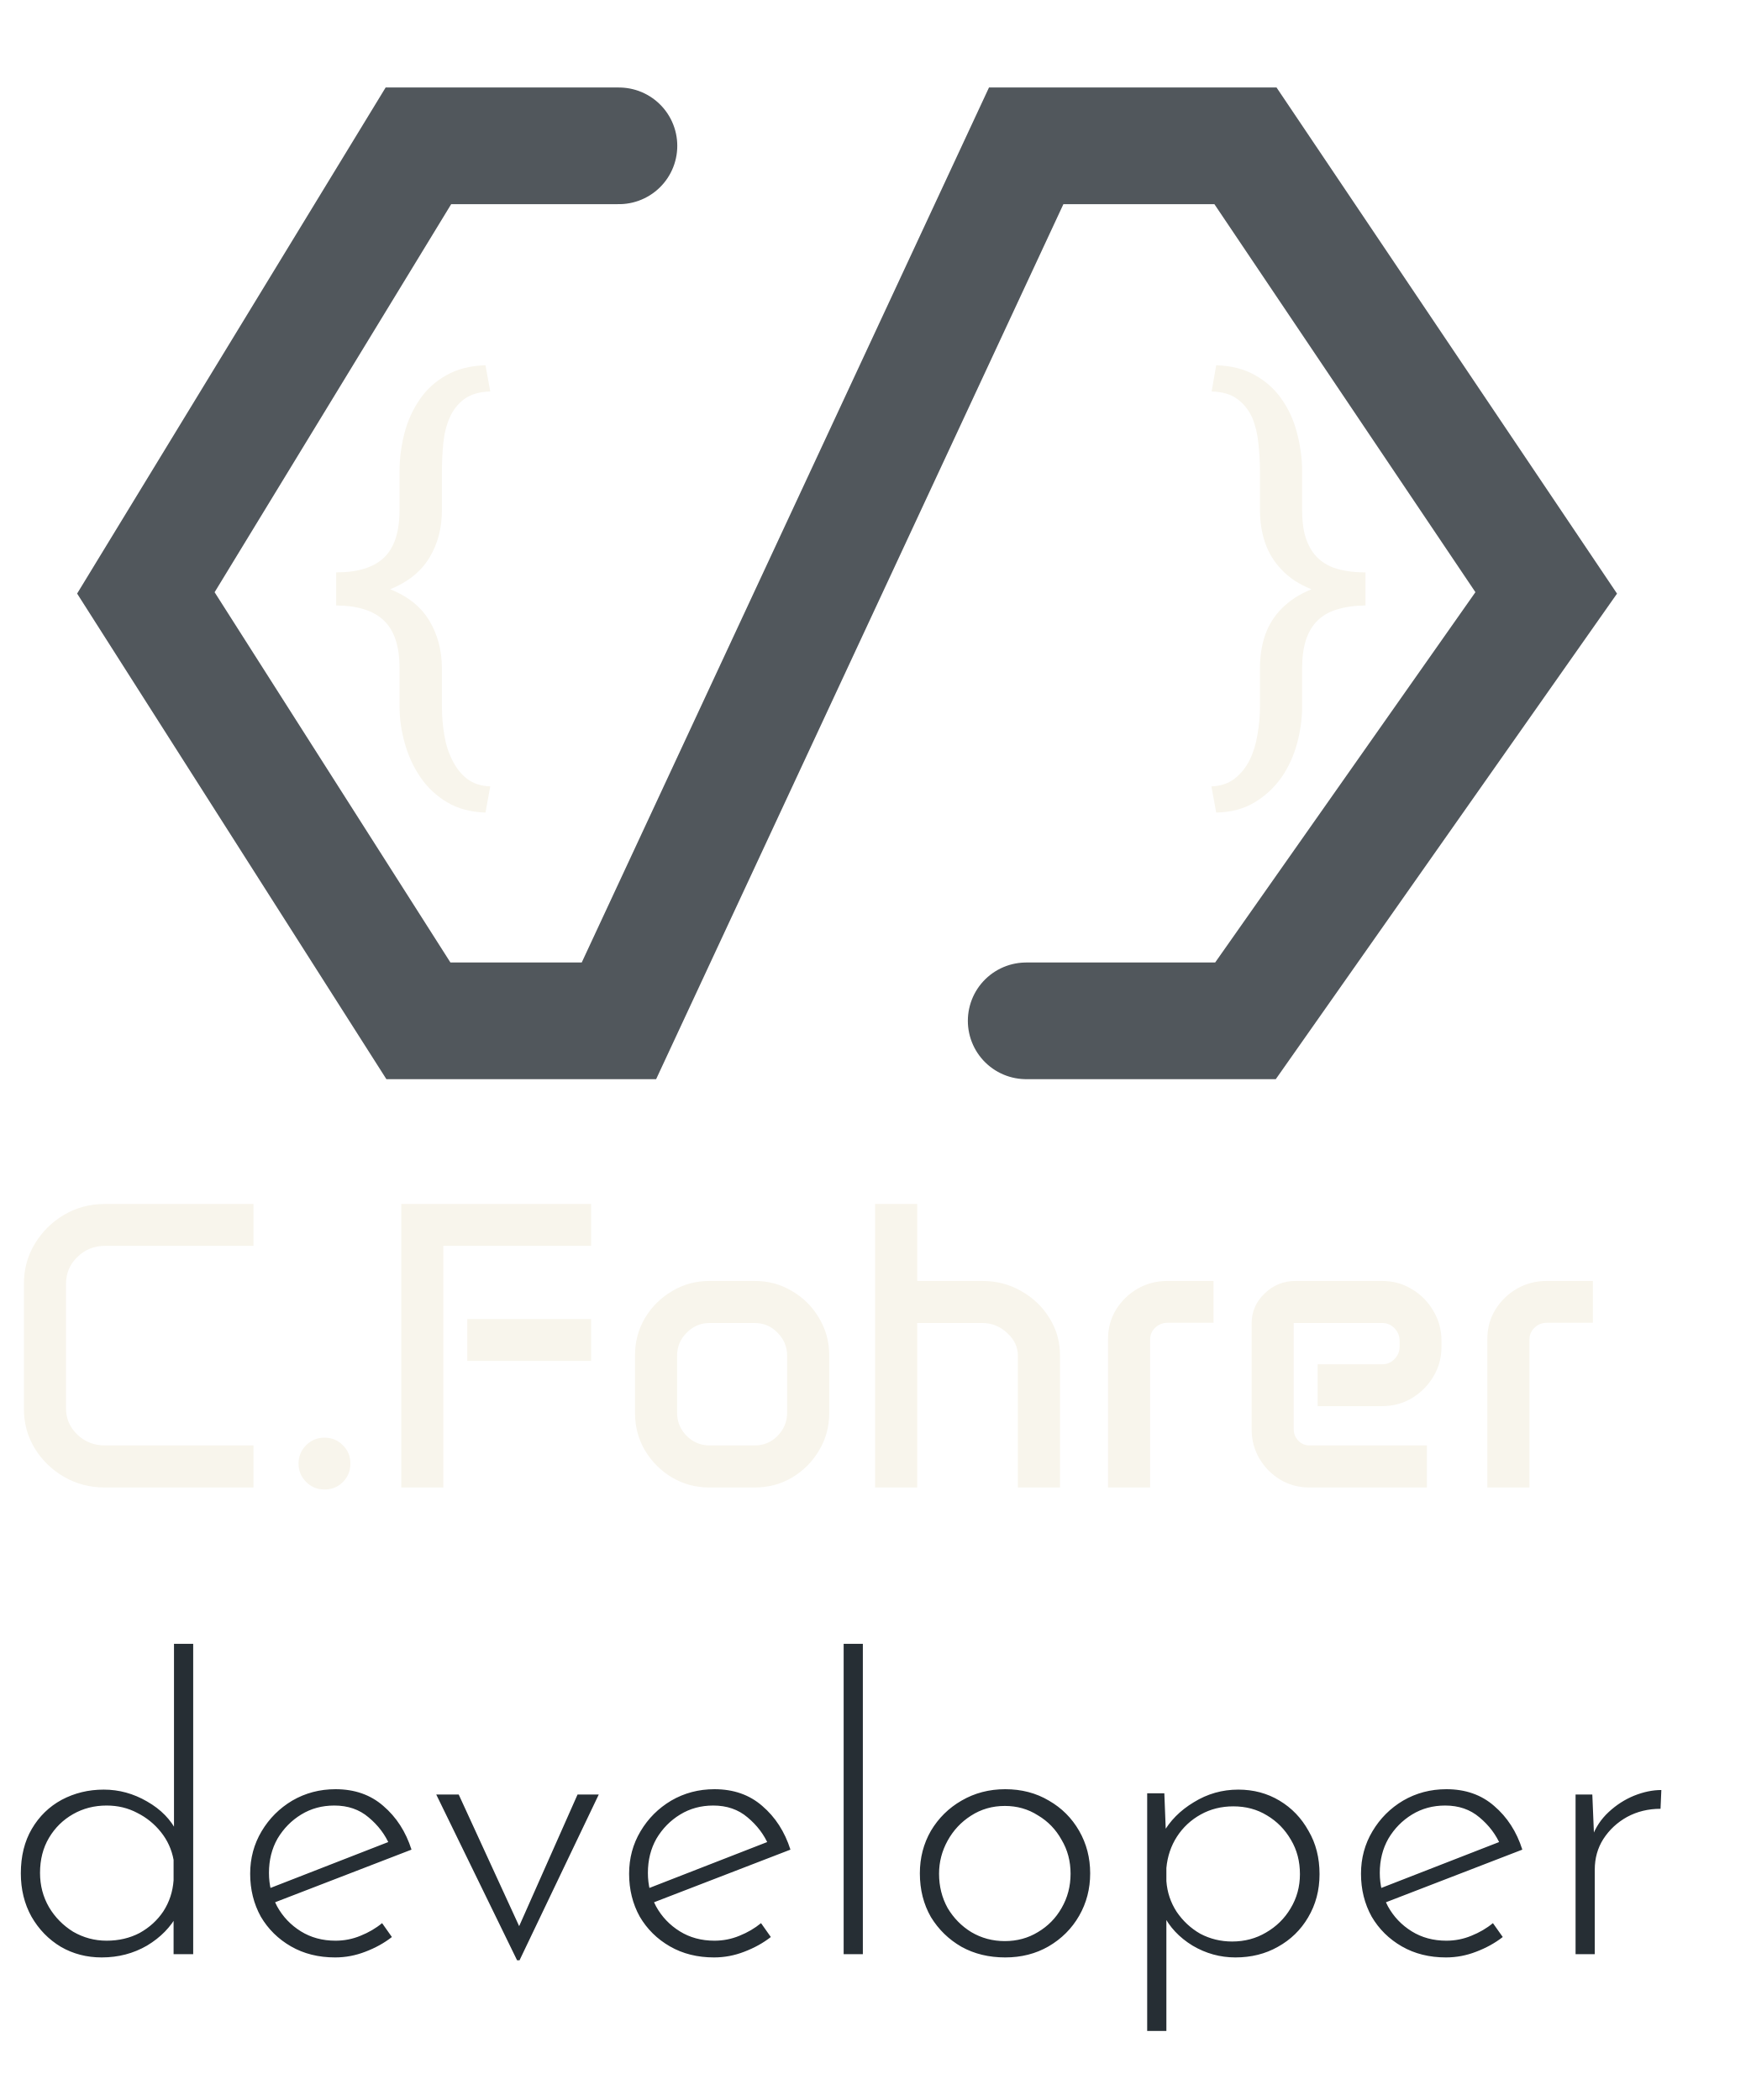
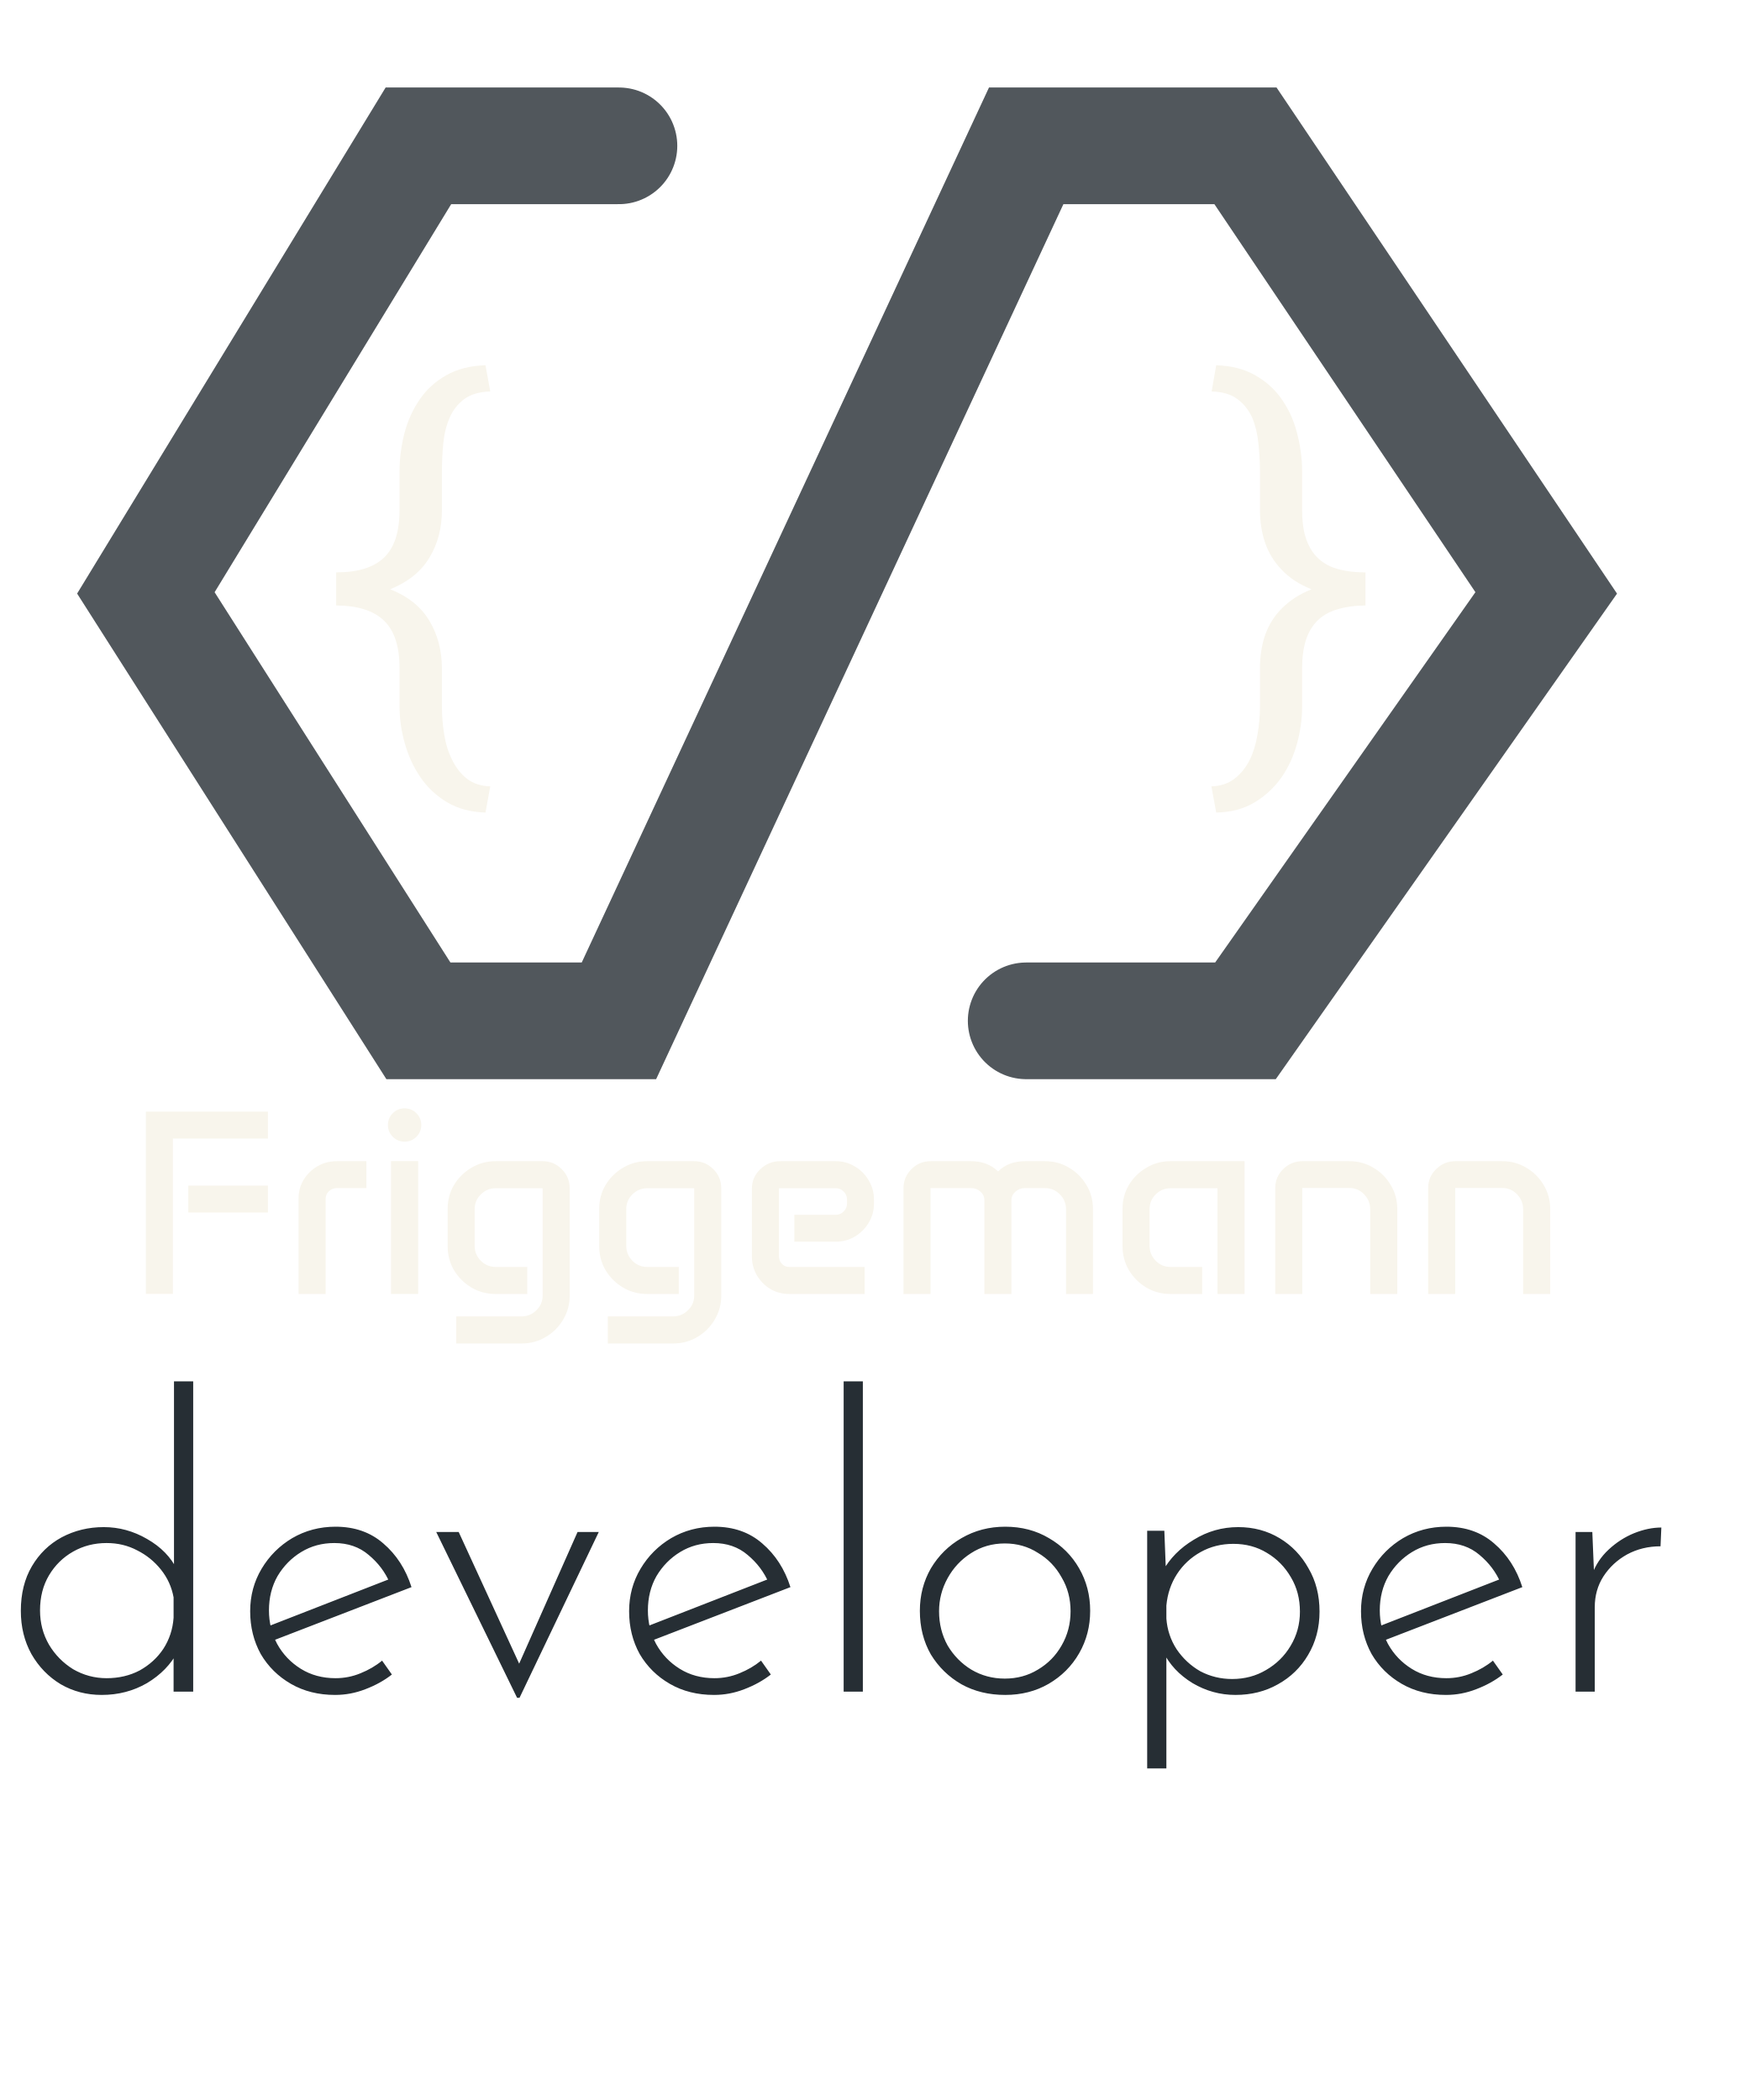
<svg xmlns="http://www.w3.org/2000/svg" width="60" height="72" viewBox="0 0 60 72" fill="none">
-   <path d="M0.82 44.014C0.82 43.508 0.946 43.05 1.196 42.64C1.447 42.225 1.782 41.895 2.201 41.648C2.62 41.402 3.085 41.279 3.596 41.279H8.688V42.715H3.596C3.227 42.715 2.912 42.842 2.652 43.098C2.393 43.348 2.263 43.654 2.263 44.014V48.293C2.263 48.639 2.393 48.938 2.652 49.188C2.912 49.435 3.227 49.558 3.596 49.558H8.688V51H3.596C3.085 51 2.62 50.879 2.201 50.638C1.782 50.396 1.447 50.073 1.196 49.667C0.946 49.257 0.82 48.806 0.82 48.313V44.014ZM10.233 50.18C10.233 49.934 10.32 49.724 10.493 49.551C10.666 49.378 10.876 49.291 11.122 49.291C11.373 49.291 11.582 49.378 11.751 49.551C11.924 49.719 12.011 49.929 12.011 50.18C12.011 50.43 11.924 50.642 11.751 50.815C11.582 50.984 11.373 51.068 11.122 51.068C10.876 51.068 10.666 50.982 10.493 50.809C10.32 50.635 10.233 50.426 10.233 50.18ZM13.754 41.279H20.262V42.715H15.196V51H13.754V41.279ZM16.017 45.224H20.262V46.659H16.017V45.224ZM21.766 46.475C21.766 46.005 21.88 45.577 22.107 45.19C22.34 44.802 22.65 44.495 23.037 44.267C23.424 44.034 23.853 43.918 24.322 43.918H25.867C26.337 43.918 26.765 44.034 27.152 44.267C27.54 44.495 27.847 44.802 28.075 45.19C28.308 45.577 28.424 46.005 28.424 46.475V48.443C28.424 48.913 28.308 49.341 28.075 49.728C27.847 50.116 27.54 50.426 27.152 50.658C26.765 50.886 26.337 51 25.867 51H24.322C23.853 51 23.424 50.886 23.037 50.658C22.65 50.426 22.34 50.116 22.107 49.728C21.88 49.341 21.766 48.913 21.766 48.443V46.475ZM23.208 48.43C23.208 48.74 23.317 49.006 23.536 49.23C23.755 49.448 24.017 49.558 24.322 49.558H25.867C26.177 49.558 26.439 49.448 26.653 49.23C26.872 49.006 26.981 48.74 26.981 48.43V46.488C26.981 46.178 26.872 45.914 26.653 45.695C26.439 45.472 26.177 45.36 25.867 45.36H24.322C24.017 45.36 23.755 45.472 23.536 45.695C23.317 45.914 23.208 46.178 23.208 46.488V48.43ZM29.996 41.279H31.439V43.918H33.667C34.159 43.918 34.606 44.034 35.007 44.267C35.412 44.495 35.734 44.802 35.971 45.19C36.212 45.572 36.333 45.998 36.333 46.468V51H34.891V46.488C34.891 46.188 34.768 45.925 34.522 45.702C34.28 45.474 33.995 45.36 33.667 45.36H31.439V51H29.996V41.279ZM37.98 45.9C37.98 45.536 38.072 45.203 38.254 44.902C38.441 44.602 38.687 44.362 38.992 44.185C39.302 44.007 39.644 43.918 40.018 43.918H41.597V45.353H40.018C39.853 45.353 39.712 45.41 39.594 45.524C39.48 45.634 39.423 45.768 39.423 45.928V51H37.98V45.9ZM42.902 45.381C42.902 44.975 43.05 44.631 43.347 44.349C43.643 44.062 43.998 43.918 44.413 43.918H47.366C47.745 43.918 48.086 44.011 48.392 44.198C48.702 44.38 48.948 44.629 49.13 44.943C49.317 45.253 49.41 45.597 49.41 45.976V46.174C49.41 46.547 49.317 46.889 49.13 47.199C48.948 47.505 48.702 47.751 48.392 47.938C48.086 48.12 47.745 48.211 47.366 48.211H45.165V46.775H47.38C47.544 46.775 47.683 46.716 47.797 46.598C47.915 46.479 47.975 46.336 47.975 46.167V45.976C47.975 45.802 47.915 45.657 47.797 45.538C47.683 45.42 47.544 45.36 47.38 45.36H44.345V48.997C44.345 49.152 44.397 49.284 44.502 49.394C44.607 49.503 44.734 49.558 44.885 49.558H48.911V51H44.885C44.52 51 44.188 50.911 43.887 50.733C43.586 50.551 43.347 50.31 43.169 50.009C42.991 49.703 42.902 49.368 42.902 49.004V45.381ZM50.982 45.9C50.982 45.536 51.074 45.203 51.256 44.902C51.443 44.602 51.689 44.362 51.994 44.185C52.304 44.007 52.646 43.918 53.02 43.918H54.599V45.353H53.02C52.855 45.353 52.714 45.41 52.596 45.524C52.482 45.634 52.425 45.768 52.425 45.928V51H50.982V45.9Z" fill="#F8F5EC" />
-   <path d="M3.486 67.112C2.973 67.112 2.506 66.991 2.086 66.748C1.666 66.496 1.33 66.151 1.078 65.712C0.835 65.273 0.714 64.779 0.714 64.228C0.714 63.64 0.84 63.131 1.092 62.702C1.344 62.273 1.685 61.941 2.114 61.708C2.553 61.475 3.033 61.358 3.556 61.358C4.079 61.358 4.573 61.493 5.04 61.764C5.516 62.035 5.861 62.389 6.076 62.828L5.964 63.136V56.36H6.622V67H5.95V65.32L6.09 65.628C5.857 66.067 5.507 66.426 5.04 66.706C4.573 66.977 4.055 67.112 3.486 67.112ZM3.654 66.538C4.074 66.538 4.452 66.449 4.788 66.272C5.124 66.085 5.395 65.838 5.6 65.53C5.805 65.213 5.922 64.858 5.95 64.466V63.766C5.885 63.411 5.74 63.094 5.516 62.814C5.292 62.534 5.021 62.315 4.704 62.156C4.387 61.988 4.037 61.904 3.654 61.904C3.234 61.904 2.851 62.002 2.506 62.198C2.161 62.394 1.885 62.665 1.68 63.01C1.475 63.355 1.372 63.757 1.372 64.214C1.372 64.643 1.475 65.035 1.68 65.39C1.885 65.735 2.161 66.015 2.506 66.23C2.861 66.435 3.243 66.538 3.654 66.538ZM11.487 67.112C10.918 67.112 10.414 66.986 9.975 66.734C9.537 66.482 9.191 66.141 8.939 65.712C8.697 65.273 8.575 64.783 8.575 64.242C8.575 63.71 8.706 63.225 8.967 62.786C9.229 62.347 9.579 61.997 10.017 61.736C10.465 61.475 10.96 61.344 11.501 61.344C12.155 61.344 12.701 61.535 13.139 61.918C13.587 62.301 13.909 62.8 14.105 63.416L9.317 65.264L9.121 64.788L13.503 63.08L13.363 63.276C13.205 62.903 12.962 62.581 12.635 62.31C12.318 62.039 11.926 61.904 11.459 61.904C11.039 61.904 10.661 62.007 10.325 62.212C9.989 62.417 9.719 62.693 9.513 63.038C9.317 63.383 9.219 63.775 9.219 64.214C9.219 64.625 9.313 65.007 9.499 65.362C9.695 65.717 9.966 66.001 10.311 66.216C10.657 66.431 11.053 66.538 11.501 66.538C11.8 66.538 12.085 66.482 12.355 66.37C12.635 66.258 12.883 66.113 13.097 65.936L13.433 66.412C13.172 66.617 12.869 66.785 12.523 66.916C12.187 67.047 11.842 67.112 11.487 67.112ZM17.724 67.21L14.953 61.526H15.723L18.005 66.496L17.599 66.482L19.797 61.526H20.524L17.808 67.21H17.724ZM24.476 67.112C23.906 67.112 23.402 66.986 22.964 66.734C22.525 66.482 22.18 66.141 21.928 65.712C21.685 65.273 21.564 64.783 21.564 64.242C21.564 63.71 21.694 63.225 21.956 62.786C22.217 62.347 22.567 61.997 23.006 61.736C23.454 61.475 23.948 61.344 24.49 61.344C25.143 61.344 25.689 61.535 26.128 61.918C26.576 62.301 26.898 62.8 27.094 63.416L22.306 65.264L22.11 64.788L26.492 63.08L26.352 63.276C26.193 62.903 25.95 62.581 25.624 62.31C25.306 62.039 24.914 61.904 24.448 61.904C24.028 61.904 23.65 62.007 23.314 62.212C22.978 62.417 22.707 62.693 22.502 63.038C22.306 63.383 22.208 63.775 22.208 64.214C22.208 64.625 22.301 65.007 22.488 65.362C22.684 65.717 22.954 66.001 23.3 66.216C23.645 66.431 24.042 66.538 24.49 66.538C24.788 66.538 25.073 66.482 25.344 66.37C25.624 66.258 25.871 66.113 26.086 65.936L26.422 66.412C26.16 66.617 25.857 66.785 25.512 66.916C25.176 67.047 24.83 67.112 24.476 67.112ZM28.918 56.36H29.576V67H28.918V56.36ZM31.53 64.228C31.53 63.696 31.656 63.211 31.908 62.772C32.17 62.333 32.52 61.988 32.958 61.736C33.406 61.475 33.906 61.344 34.456 61.344C35.016 61.344 35.516 61.475 35.954 61.736C36.393 61.988 36.738 62.333 36.99 62.772C37.242 63.211 37.368 63.696 37.368 64.228C37.368 64.76 37.242 65.245 36.99 65.684C36.738 66.123 36.388 66.473 35.94 66.734C35.502 66.986 35.007 67.112 34.456 67.112C33.896 67.112 33.397 66.991 32.958 66.748C32.52 66.496 32.17 66.155 31.908 65.726C31.656 65.287 31.53 64.788 31.53 64.228ZM32.188 64.242C32.188 64.671 32.286 65.063 32.482 65.418C32.688 65.763 32.958 66.039 33.294 66.244C33.64 66.449 34.022 66.552 34.442 66.552C34.862 66.552 35.24 66.449 35.576 66.244C35.922 66.039 36.192 65.763 36.388 65.418C36.594 65.063 36.696 64.671 36.696 64.242C36.696 63.813 36.594 63.425 36.388 63.08C36.192 62.725 35.922 62.445 35.576 62.24C35.24 62.025 34.862 61.918 34.442 61.918C34.013 61.918 33.626 62.03 33.28 62.254C32.944 62.469 32.678 62.753 32.482 63.108C32.286 63.463 32.188 63.841 32.188 64.242ZM42.346 67.112C41.824 67.112 41.334 66.977 40.876 66.706C40.419 66.426 40.083 66.067 39.868 65.628L39.98 65.39V69.632H39.322V61.484H39.91L39.98 63.276L39.854 62.87C40.097 62.431 40.452 62.072 40.918 61.792C41.385 61.503 41.894 61.358 42.444 61.358C42.967 61.358 43.438 61.484 43.858 61.736C44.278 61.988 44.609 62.333 44.852 62.772C45.104 63.201 45.23 63.696 45.23 64.256C45.23 64.807 45.099 65.301 44.838 65.74C44.586 66.169 44.241 66.505 43.802 66.748C43.373 66.991 42.888 67.112 42.346 67.112ZM42.234 66.566C42.663 66.566 43.051 66.463 43.396 66.258C43.751 66.053 44.031 65.777 44.236 65.432C44.451 65.077 44.558 64.685 44.558 64.256C44.558 63.817 44.456 63.425 44.25 63.08C44.045 62.725 43.77 62.445 43.424 62.24C43.088 62.035 42.706 61.932 42.276 61.932C41.865 61.932 41.492 62.025 41.156 62.212C40.82 62.399 40.55 62.651 40.344 62.968C40.139 63.285 40.017 63.645 39.98 64.046V64.494C40.008 64.877 40.125 65.227 40.33 65.544C40.545 65.861 40.816 66.113 41.142 66.3C41.478 66.477 41.842 66.566 42.234 66.566ZM49.563 67.112C48.994 67.112 48.49 66.986 48.051 66.734C47.613 66.482 47.267 66.141 47.016 65.712C46.773 65.273 46.651 64.783 46.651 64.242C46.651 63.71 46.782 63.225 47.044 62.786C47.305 62.347 47.655 61.997 48.093 61.736C48.541 61.475 49.036 61.344 49.578 61.344C50.231 61.344 50.777 61.535 51.215 61.918C51.663 62.301 51.986 62.8 52.181 63.416L47.394 65.264L47.197 64.788L51.58 63.08L51.44 63.276C51.281 62.903 51.038 62.581 50.712 62.31C50.394 62.039 50.002 61.904 49.535 61.904C49.115 61.904 48.737 62.007 48.401 62.212C48.066 62.417 47.795 62.693 47.59 63.038C47.394 63.383 47.295 63.775 47.295 64.214C47.295 64.625 47.389 65.007 47.575 65.362C47.772 65.717 48.042 66.001 48.388 66.216C48.733 66.431 49.13 66.538 49.578 66.538C49.876 66.538 50.161 66.482 50.431 66.37C50.712 66.258 50.959 66.113 51.173 65.936L51.51 66.412C51.248 66.617 50.945 66.785 50.599 66.916C50.264 67.047 49.918 67.112 49.563 67.112ZM54.58 61.526L54.65 63.206L54.566 62.996C54.687 62.66 54.878 62.371 55.14 62.128C55.401 61.885 55.69 61.699 56.008 61.568C56.334 61.437 56.647 61.372 56.946 61.372L56.918 62.016C56.498 62.016 56.115 62.109 55.77 62.296C55.434 62.483 55.163 62.735 54.958 63.052C54.762 63.36 54.664 63.71 54.664 64.102V67H54.006V61.526H54.58Z" fill="#262E34" />
+   <path d="M48.953 40.735C48.953 40.48 49.044 40.264 49.226 40.085C49.41 39.903 49.631 39.812 49.889 39.812H51.493C51.795 39.812 52.07 39.887 52.319 40.037C52.568 40.183 52.766 40.381 52.913 40.63C53.062 40.879 53.137 41.154 53.137 41.456V44.365H52.209V41.469C52.209 41.264 52.139 41.09 51.998 40.946C51.861 40.803 51.692 40.731 51.493 40.731H49.88V44.365H48.953V40.735Z" fill="#F8F5EC" />
+   <path d="M43.711 40.735C43.711 40.48 43.802 40.264 43.983 40.085C44.168 39.903 44.389 39.812 44.647 39.812H46.251C46.553 39.812 46.828 39.887 47.077 40.037C47.326 40.183 47.524 40.381 47.67 40.63C47.82 40.879 47.895 41.154 47.895 41.456V44.365H46.967V41.469C46.967 41.264 46.897 41.09 46.756 40.946C46.619 40.803 46.45 40.731 46.251 40.731H44.638V44.365H43.711V40.735Z" fill="#F8F5EC" />
+   <path d="M38.477 41.447C38.477 41.145 38.55 40.872 38.696 40.626C38.846 40.379 39.045 40.183 39.294 40.037C39.543 39.887 39.818 39.812 40.12 39.812H42.66V44.365H41.733V40.74H40.12C39.924 40.74 39.755 40.81 39.615 40.951C39.474 41.088 39.404 41.257 39.404 41.456V42.713C39.404 42.912 39.474 43.084 39.615 43.227C39.755 43.368 39.924 43.438 40.12 43.438H41.206V44.365H40.12C39.818 44.365 39.543 44.292 39.294 44.145C39.045 43.996 38.846 43.797 38.696 43.548C38.55 43.299 38.477 43.023 38.477 42.722V41.447Z" fill="#F8F5EC" />
+   <path d="M30.969 40.74C30.969 40.485 31.06 40.267 31.241 40.085C31.423 39.903 31.643 39.812 31.9 39.812H33.289C33.664 39.812 33.972 39.93 34.212 40.164C34.446 39.93 34.754 39.812 35.135 39.812H35.82C36.122 39.812 36.398 39.887 36.647 40.037C36.895 40.183 37.093 40.381 37.24 40.63C37.389 40.876 37.464 41.15 37.464 41.452V44.365H36.541V41.465C36.541 41.263 36.471 41.091 36.33 40.951C36.19 40.807 36.02 40.735 35.82 40.735H35.135C35.006 40.735 34.896 40.776 34.805 40.858C34.714 40.938 34.669 41.034 34.669 41.148V44.365H33.742V41.148C33.742 41.034 33.698 40.938 33.61 40.858C33.522 40.776 33.415 40.735 33.289 40.735H31.896V44.365H30.969V40.74Z" fill="#F8F5EC" />
+   <path d="M25.773 40.753C25.773 40.492 25.869 40.271 26.059 40.089C26.25 39.905 26.478 39.812 26.745 39.812H28.643C28.886 39.812 29.106 39.873 29.302 39.993C29.502 40.11 29.66 40.27 29.777 40.472C29.897 40.671 29.957 40.892 29.957 41.135V41.263C29.957 41.503 29.897 41.723 29.777 41.922C29.66 42.118 29.502 42.276 29.302 42.397C29.106 42.514 28.886 42.572 28.643 42.572H27.228V41.649H28.652C28.757 41.649 28.847 41.611 28.92 41.535C28.996 41.459 29.034 41.367 29.034 41.258V41.135C29.034 41.024 28.996 40.93 28.92 40.854C28.847 40.778 28.757 40.74 28.652 40.74H26.701V43.078C26.701 43.177 26.734 43.262 26.802 43.333C26.869 43.403 26.951 43.438 27.048 43.438H29.636V44.365H27.048C26.814 44.365 26.6 44.308 26.406 44.194C26.213 44.077 26.059 43.921 25.945 43.728C25.831 43.532 25.773 43.316 25.773 43.082V40.753Z" fill="#F8F5EC" />
+   <path d="M20.539 41.447C20.539 41.145 20.612 40.872 20.759 40.626C20.908 40.379 21.107 40.183 21.356 40.037C21.605 39.887 21.881 39.812 22.183 39.812H23.795C24.05 39.812 24.269 39.903 24.45 40.085C24.632 40.267 24.723 40.485 24.723 40.74V44.418C24.723 44.72 24.648 44.995 24.498 45.244C24.352 45.493 24.154 45.691 23.905 45.837C23.656 45.987 23.381 46.062 23.079 46.062H20.834V45.134H23.066C23.268 45.134 23.439 45.064 23.58 44.923C23.724 44.786 23.795 44.619 23.795 44.422V40.74H22.183C21.986 40.74 21.818 40.81 21.677 40.951C21.537 41.088 21.466 41.257 21.466 41.456V42.717C21.466 42.914 21.537 43.084 21.677 43.227C21.818 43.368 21.986 43.438 22.183 43.438H23.268V44.365H22.183C21.881 44.365 21.605 44.292 21.356 44.145C21.107 43.996 20.908 43.798 20.759 43.552C20.612 43.303 20.539 43.028 20.539 42.726V41.447Z" fill="#F8F5EC" />
+   <path d="M15.344 41.447C15.344 41.145 15.417 40.872 15.563 40.626C15.713 40.379 15.912 40.183 16.161 40.037C16.41 39.887 16.686 39.812 16.987 39.812H18.6C18.855 39.812 19.073 39.903 19.255 40.085C19.436 40.267 19.527 40.485 19.527 40.74V44.418C19.527 44.72 19.453 44.995 19.303 45.244C19.157 45.493 18.959 45.691 18.71 45.837C18.461 45.987 18.186 46.062 17.884 46.062H15.638V45.134H17.871C18.073 45.134 18.244 45.064 18.385 44.923C18.528 44.786 18.6 44.619 18.6 44.422V40.74H16.987C16.791 40.74 16.623 40.81 16.482 40.951C16.341 41.088 16.271 41.257 16.271 41.456V42.717C16.271 42.914 16.341 43.084 16.482 43.227C16.623 43.368 16.791 43.438 16.987 43.438H18.073V44.365H16.987C16.686 44.365 16.41 44.292 16.161 44.145C15.912 43.996 15.713 43.798 15.563 43.552C15.417 43.303 15.344 43.028 15.344 42.726V41.447Z" fill="#F8F5EC" />
+   <path d="M13.297 38.571C13.297 38.413 13.352 38.278 13.464 38.167C13.575 38.056 13.71 38 13.868 38C14.026 38 14.161 38.056 14.273 38.167C14.384 38.278 14.44 38.413 14.44 38.571C14.44 38.73 14.384 38.864 14.273 38.976C14.161 39.087 14.026 39.143 13.868 39.143C13.71 39.143 13.575 39.087 13.464 38.976C13.352 38.864 13.297 38.73 13.297 38.571ZM13.402 39.81H14.334V44.363H13.402V39.81Z" fill="#F8F5EC" />
+   <path d="M10.234 41.087C10.234 40.852 10.293 40.639 10.41 40.445C10.53 40.252 10.688 40.098 10.885 39.984C11.084 39.87 11.304 39.812 11.544 39.812H12.559V40.735H11.544C11.438 40.735 11.348 40.772 11.271 40.845C11.198 40.916 11.162 41.002 11.162 41.105V44.365H10.234V41.087Z" fill="#F8F5EC" />
+   <path d="M5 38.113H9.184V39.036H5.927V44.362H5V38.113ZM6.455 40.649H9.184V41.572H6.455V40.649Z" fill="#F8F5EC" />
+   <path d="M3.486 58.112C2.973 58.112 2.506 57.991 2.086 57.748C1.666 57.496 1.33 57.151 1.078 56.712C0.835 56.273 0.714 55.779 0.714 55.228C0.714 54.64 0.84 54.131 1.092 53.702C1.344 53.273 1.685 52.941 2.114 52.708C2.553 52.475 3.033 52.358 3.556 52.358C4.079 52.358 4.573 52.493 5.04 52.764C5.516 53.035 5.861 53.389 6.076 53.828L5.964 54.136V47.36H6.622V58H5.95V56.32L6.09 56.628C5.857 57.067 5.507 57.426 5.04 57.706C4.573 57.977 4.055 58.112 3.486 58.112ZM3.654 57.538C4.074 57.538 4.452 57.449 4.788 57.272C5.124 57.085 5.395 56.838 5.6 56.53C5.805 56.213 5.922 55.858 5.95 55.466V54.766C5.885 54.411 5.74 54.094 5.516 53.814C5.292 53.534 5.021 53.315 4.704 53.156C4.387 52.988 4.037 52.904 3.654 52.904C3.234 52.904 2.851 53.002 2.506 53.198C2.161 53.394 1.885 53.665 1.68 54.01C1.475 54.355 1.372 54.757 1.372 55.214C1.372 55.643 1.475 56.035 1.68 56.39C1.885 56.735 2.161 57.015 2.506 57.23C2.861 57.435 3.243 57.538 3.654 57.538ZM11.487 58.112C10.918 58.112 10.414 57.986 9.975 57.734C9.537 57.482 9.191 57.141 8.939 56.712C8.697 56.273 8.575 55.783 8.575 55.242C8.575 54.71 8.706 54.225 8.967 53.786C9.229 53.347 9.579 52.997 10.017 52.736C10.465 52.475 10.96 52.344 11.501 52.344C12.155 52.344 12.701 52.535 13.139 52.918C13.587 53.301 13.909 53.8 14.105 54.416L9.317 56.264L9.121 55.788L13.503 54.08L13.363 54.276C13.205 53.903 12.962 53.581 12.635 53.31C12.318 53.039 11.926 52.904 11.459 52.904C11.039 52.904 10.661 53.007 10.325 53.212C9.989 53.417 9.719 53.693 9.513 54.038C9.317 54.383 9.219 54.775 9.219 55.214C9.219 55.625 9.313 56.007 9.499 56.362C9.695 56.717 9.966 57.001 10.311 57.216C10.657 57.431 11.053 57.538 11.501 57.538C11.8 57.538 12.085 57.482 12.355 57.37C12.635 57.258 12.883 57.113 13.097 56.936L13.433 57.412C13.172 57.617 12.869 57.785 12.523 57.916C12.187 58.047 11.842 58.112 11.487 58.112ZM17.724 58.21L14.953 52.526H15.723L18.005 57.496L17.599 57.482L19.797 52.526H20.524L17.808 58.21H17.724ZM24.476 58.112C23.906 58.112 23.402 57.986 22.964 57.734C22.525 57.482 22.18 57.141 21.928 56.712C21.685 56.273 21.564 55.783 21.564 55.242C21.564 54.71 21.694 54.225 21.956 53.786C22.217 53.347 22.567 52.997 23.006 52.736C23.454 52.475 23.948 52.344 24.49 52.344C25.143 52.344 25.689 52.535 26.128 52.918C26.576 53.301 26.898 53.8 27.094 54.416L22.306 56.264L22.11 55.788L26.492 54.08L26.352 54.276C26.193 53.903 25.95 53.581 25.624 53.31C25.306 53.039 24.914 52.904 24.448 52.904C24.028 52.904 23.65 53.007 23.314 53.212C22.978 53.417 22.707 53.693 22.502 54.038C22.306 54.383 22.208 54.775 22.208 55.214C22.208 55.625 22.301 56.007 22.488 56.362C22.684 56.717 22.954 57.001 23.3 57.216C23.645 57.431 24.042 57.538 24.49 57.538C24.788 57.538 25.073 57.482 25.344 57.37C25.624 57.258 25.871 57.113 26.086 56.936L26.422 57.412C26.16 57.617 25.857 57.785 25.512 57.916C25.176 58.047 24.83 58.112 24.476 58.112ZM28.918 47.36H29.576V58H28.918V47.36ZM31.53 55.228C31.53 54.696 31.656 54.211 31.908 53.772C32.17 53.333 32.52 52.988 32.958 52.736C33.406 52.475 33.906 52.344 34.456 52.344C35.016 52.344 35.516 52.475 35.954 52.736C36.393 52.988 36.738 53.333 36.99 53.772C37.242 54.211 37.368 54.696 37.368 55.228C37.368 55.76 37.242 56.245 36.99 56.684C36.738 57.123 36.388 57.473 35.94 57.734C35.502 57.986 35.007 58.112 34.456 58.112C33.896 58.112 33.397 57.991 32.958 57.748C32.52 57.496 32.17 57.155 31.908 56.726C31.656 56.287 31.53 55.788 31.53 55.228ZM32.188 55.242C32.188 55.671 32.286 56.063 32.482 56.418C32.688 56.763 32.958 57.039 33.294 57.244C33.64 57.449 34.022 57.552 34.442 57.552C34.862 57.552 35.24 57.449 35.576 57.244C35.922 57.039 36.192 56.763 36.388 56.418C36.594 56.063 36.696 55.671 36.696 55.242C36.696 54.813 36.594 54.425 36.388 54.08C36.192 53.725 35.922 53.445 35.576 53.24C35.24 53.025 34.862 52.918 34.442 52.918C34.013 52.918 33.626 53.03 33.28 53.254C32.944 53.469 32.678 53.753 32.482 54.108C32.286 54.463 32.188 54.841 32.188 55.242ZM42.346 58.112C41.824 58.112 41.334 57.977 40.876 57.706C40.419 57.426 40.083 57.067 39.868 56.628L39.98 56.39V60.632H39.322V52.484H39.91L39.98 54.276L39.854 53.87C40.097 53.431 40.452 53.072 40.918 52.792C41.385 52.503 41.894 52.358 42.444 52.358C42.967 52.358 43.438 52.484 43.858 52.736C44.278 52.988 44.609 53.333 44.852 53.772C45.104 54.201 45.23 54.696 45.23 55.256C45.23 55.807 45.099 56.301 44.838 56.74C44.586 57.169 44.241 57.505 43.802 57.748C43.373 57.991 42.888 58.112 42.346 58.112ZM42.234 57.566C42.663 57.566 43.051 57.463 43.396 57.258C43.751 57.053 44.031 56.777 44.236 56.432C44.451 56.077 44.558 55.685 44.558 55.256C44.558 54.817 44.456 54.425 44.25 54.08C44.045 53.725 43.77 53.445 43.424 53.24C43.088 53.035 42.706 52.932 42.276 52.932C41.865 52.932 41.492 53.025 41.156 53.212C40.82 53.399 40.55 53.651 40.344 53.968C40.139 54.285 40.017 54.645 39.98 55.046V55.494C40.008 55.877 40.125 56.227 40.33 56.544C40.545 56.861 40.816 57.113 41.142 57.3C41.478 57.477 41.842 57.566 42.234 57.566ZM49.563 58.112C48.994 58.112 48.49 57.986 48.051 57.734C47.613 57.482 47.267 57.141 47.016 56.712C46.773 56.273 46.651 55.783 46.651 55.242C46.651 54.71 46.782 54.225 47.044 53.786C47.305 53.347 47.655 52.997 48.093 52.736C48.541 52.475 49.036 52.344 49.578 52.344C50.231 52.344 50.777 52.535 51.215 52.918C51.663 53.301 51.986 53.8 52.181 54.416L47.394 56.264L47.197 55.788L51.58 54.08L51.44 54.276C51.281 53.903 51.038 53.581 50.712 53.31C50.394 53.039 50.002 52.904 49.535 52.904C49.115 52.904 48.737 53.007 48.401 53.212C48.066 53.417 47.795 53.693 47.59 54.038C47.394 54.383 47.295 54.775 47.295 55.214C47.295 55.625 47.389 56.007 47.575 56.362C47.772 56.717 48.042 57.001 48.388 57.216C48.733 57.431 49.13 57.538 49.578 57.538C49.876 57.538 50.161 57.482 50.431 57.37C50.712 57.258 50.959 57.113 51.173 56.936L51.51 57.412C51.248 57.617 50.945 57.785 50.599 57.916C50.264 58.047 49.918 58.112 49.563 58.112ZM54.58 52.526L54.65 54.206L54.566 53.996C54.687 53.66 54.878 53.371 55.14 53.128C55.401 52.885 55.69 52.699 56.008 52.568C56.334 52.437 56.647 52.372 56.946 52.372L56.918 53.016C56.498 53.016 56.115 53.109 55.77 53.296C55.434 53.483 55.163 53.735 54.958 54.052C54.762 54.36 54.664 54.71 54.664 55.102V58H54.006V52.526H54.58Z" fill="#262E34" />
  <path d="M16.641 27.859C16.135 27.844 15.698 27.727 15.328 27.508C14.958 27.289 14.651 27 14.406 26.641C14.172 26.297 13.995 25.912 13.875 25.484C13.755 25.062 13.695 24.643 13.695 24.227V22.906C13.695 22.156 13.516 21.612 13.156 21.273C12.802 20.935 12.258 20.763 11.523 20.758V19.625C12.258 19.625 12.802 19.458 13.156 19.125C13.516 18.787 13.695 18.24 13.695 17.484V16.156C13.695 15.734 13.75 15.305 13.859 14.867C13.974 14.425 14.154 14.029 14.398 13.68C14.628 13.346 14.927 13.075 15.297 12.867C15.667 12.654 16.115 12.539 16.641 12.523L16.805 13.422C16.43 13.432 16.13 13.521 15.906 13.688C15.688 13.854 15.523 14.065 15.414 14.32C15.3 14.581 15.227 14.872 15.195 15.195C15.164 15.518 15.148 15.838 15.148 16.156V17.484C15.148 18.109 15.003 18.659 14.711 19.133C14.425 19.602 13.979 19.958 13.375 20.203C13.979 20.443 14.425 20.799 14.711 21.273C14.997 21.742 15.143 22.287 15.148 22.906V24.227C15.148 24.549 15.175 24.87 15.227 25.188C15.279 25.51 15.37 25.799 15.5 26.055C15.625 26.315 15.792 26.529 16 26.695C16.213 26.862 16.482 26.951 16.805 26.961L16.641 27.859Z" fill="#F8F5EC" />
  <path d="M41.523 26.961C41.841 26.951 42.107 26.862 42.32 26.695C42.534 26.529 42.706 26.315 42.836 26.055C42.961 25.799 43.05 25.51 43.102 25.188C43.159 24.87 43.188 24.549 43.188 24.227V22.906C43.188 22.495 43.247 22.115 43.367 21.766C43.492 21.417 43.682 21.115 43.938 20.859C44.073 20.724 44.224 20.602 44.391 20.492C44.562 20.383 44.75 20.287 44.953 20.203C44.745 20.12 44.552 20.021 44.375 19.906C44.203 19.792 44.052 19.664 43.922 19.523C43.672 19.263 43.487 18.961 43.367 18.617C43.247 18.268 43.188 17.891 43.188 17.484V16.156C43.188 15.838 43.169 15.518 43.133 15.195C43.102 14.872 43.031 14.581 42.922 14.32C42.807 14.065 42.641 13.854 42.422 13.688C42.203 13.521 41.906 13.432 41.531 13.422L41.688 12.523C42.193 12.539 42.625 12.646 42.984 12.844C43.349 13.042 43.648 13.3 43.883 13.617C44.148 13.977 44.339 14.38 44.453 14.828C44.573 15.276 44.633 15.719 44.633 16.156V17.484C44.633 17.797 44.661 18.073 44.719 18.312C44.781 18.547 44.872 18.75 44.992 18.922C45.164 19.167 45.401 19.346 45.703 19.461C46.01 19.57 46.378 19.625 46.805 19.625V20.758C46.43 20.763 46.102 20.81 45.82 20.898C45.544 20.982 45.318 21.115 45.141 21.297C44.969 21.474 44.841 21.695 44.758 21.961C44.675 22.227 44.633 22.542 44.633 22.906V24.227C44.633 24.643 44.575 25.062 44.461 25.484C44.346 25.912 44.169 26.299 43.93 26.648C43.685 26.997 43.378 27.284 43.008 27.508C42.638 27.732 42.198 27.849 41.688 27.859L41.523 26.961Z" fill="#F8F5EC" />
  <path d="M35.175 35H42.691L53 20.328L42.691 5H35.175L21.215 35H14.342L5 20.328L14.342 5H21.215" stroke="#262E34" stroke-opacity="0.8" stroke-width="4" stroke-linecap="round" />
</svg>
